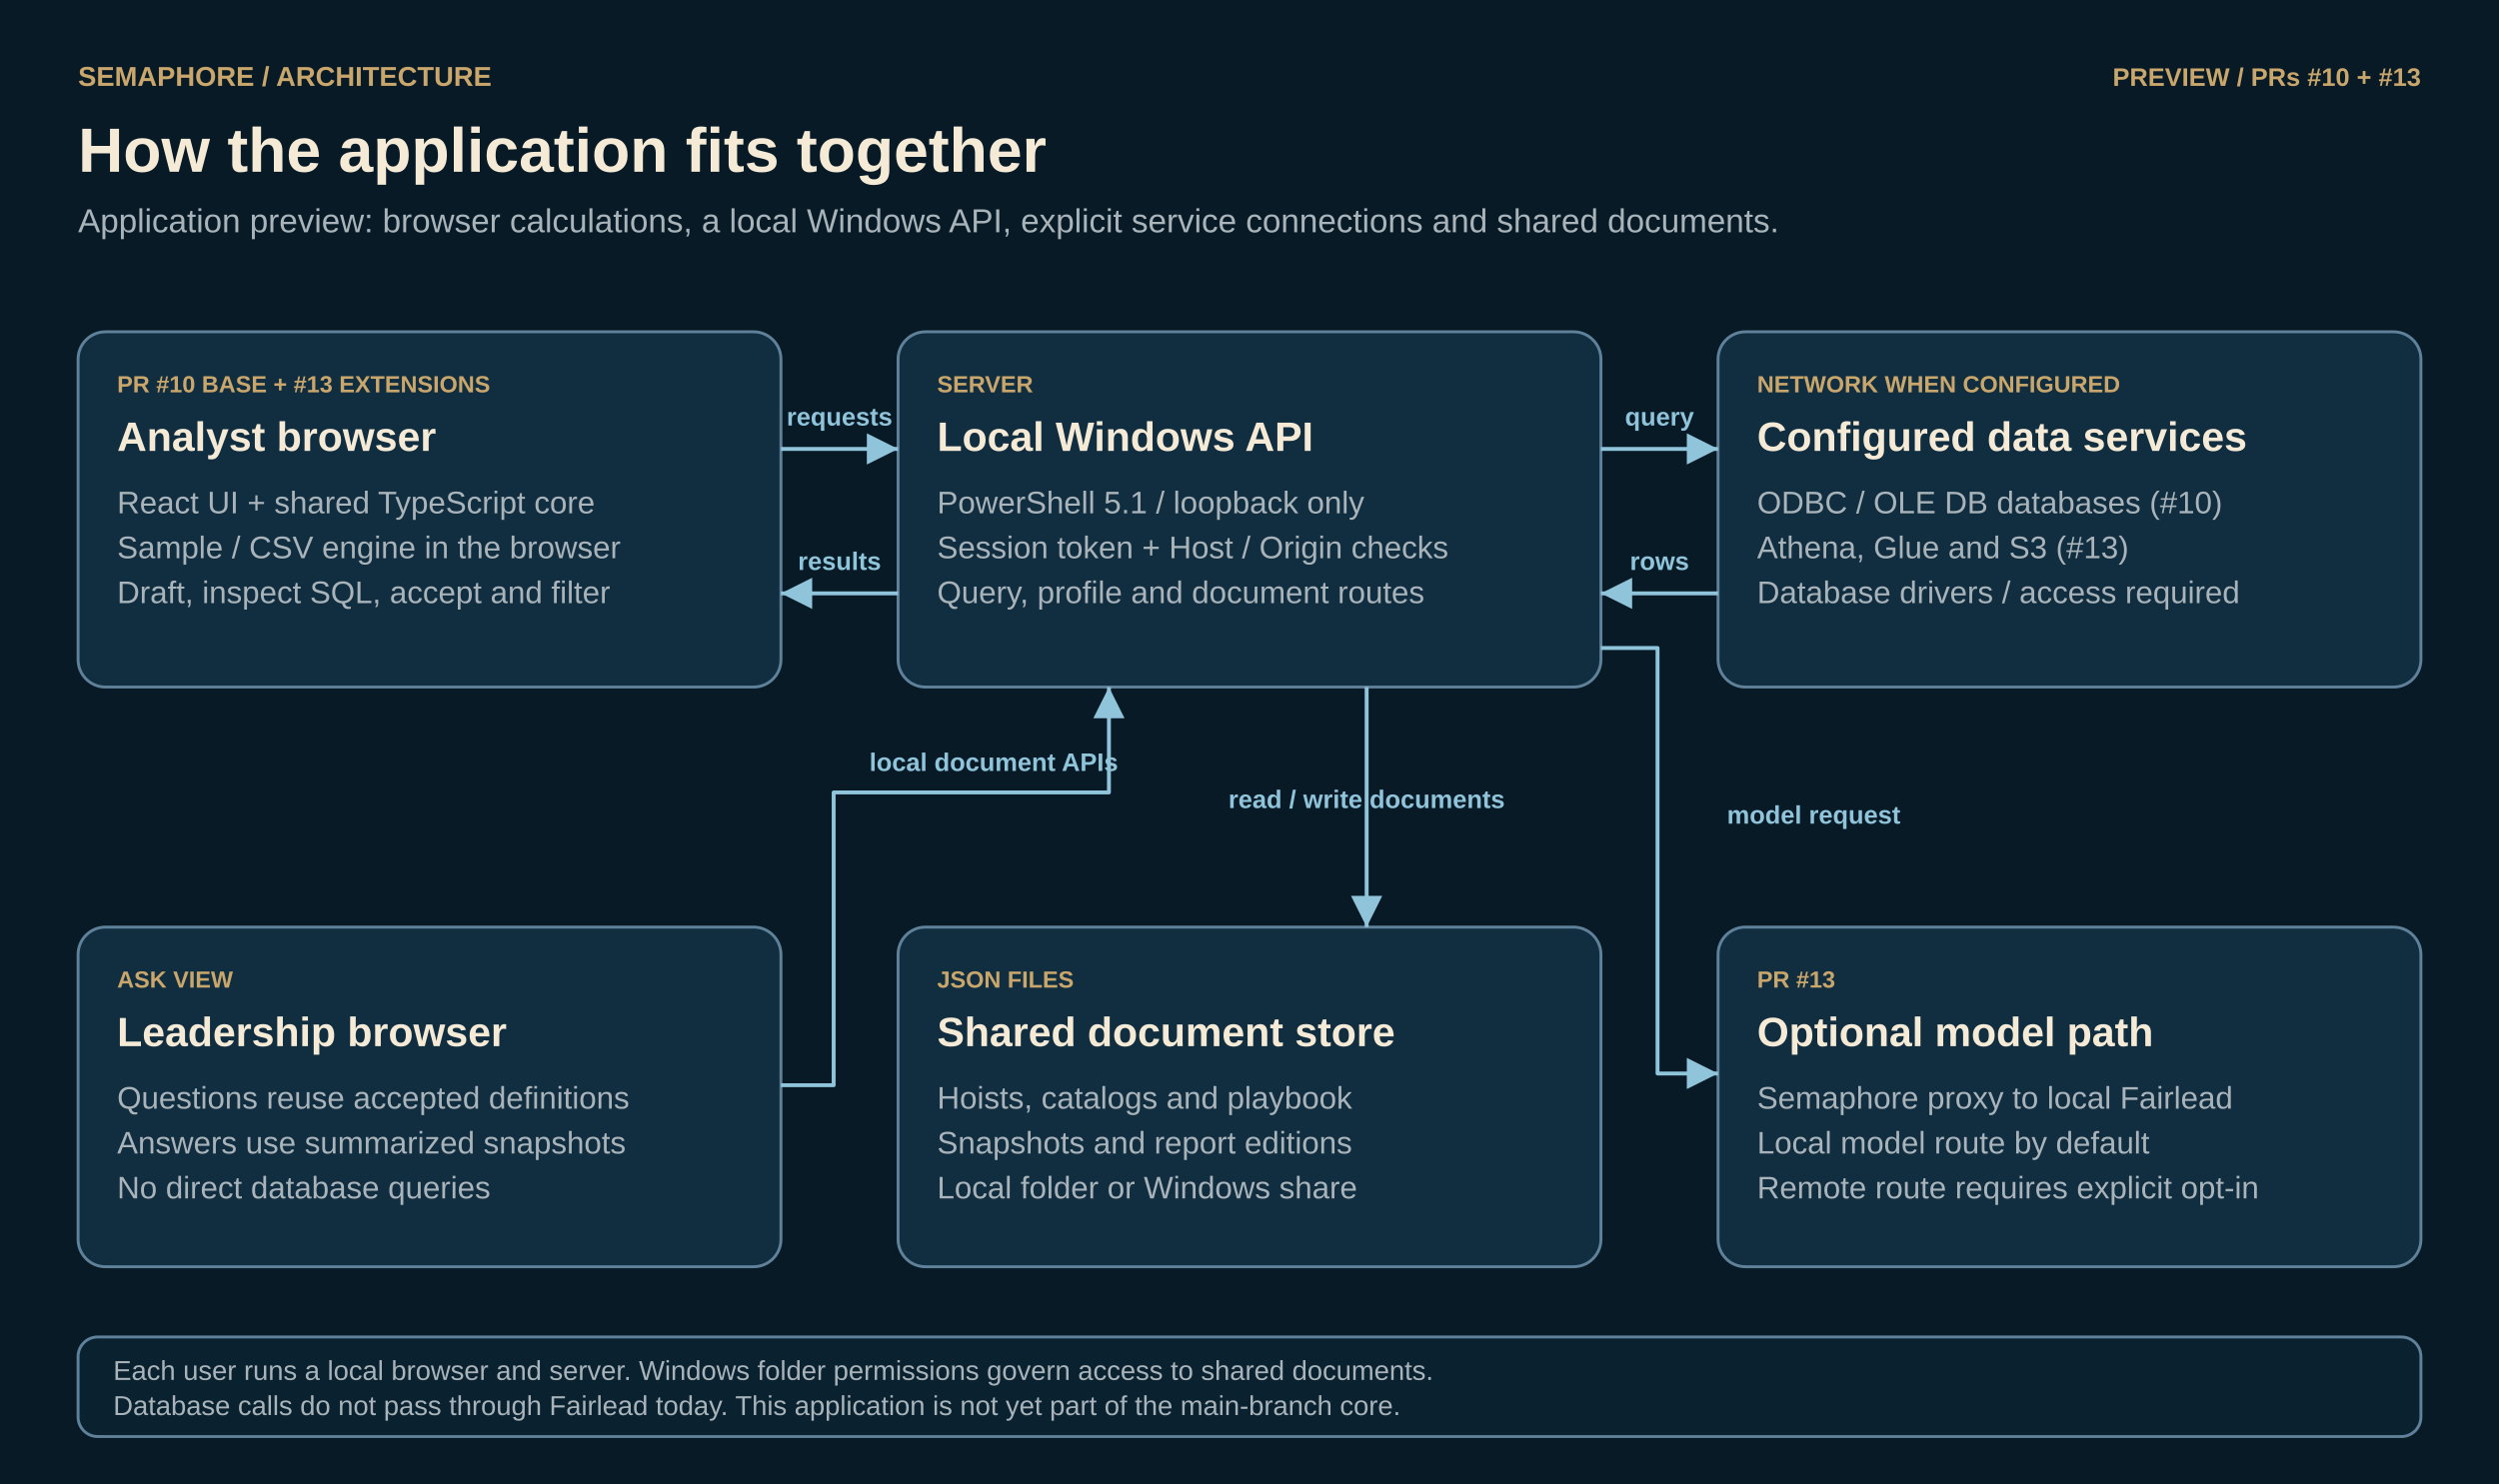
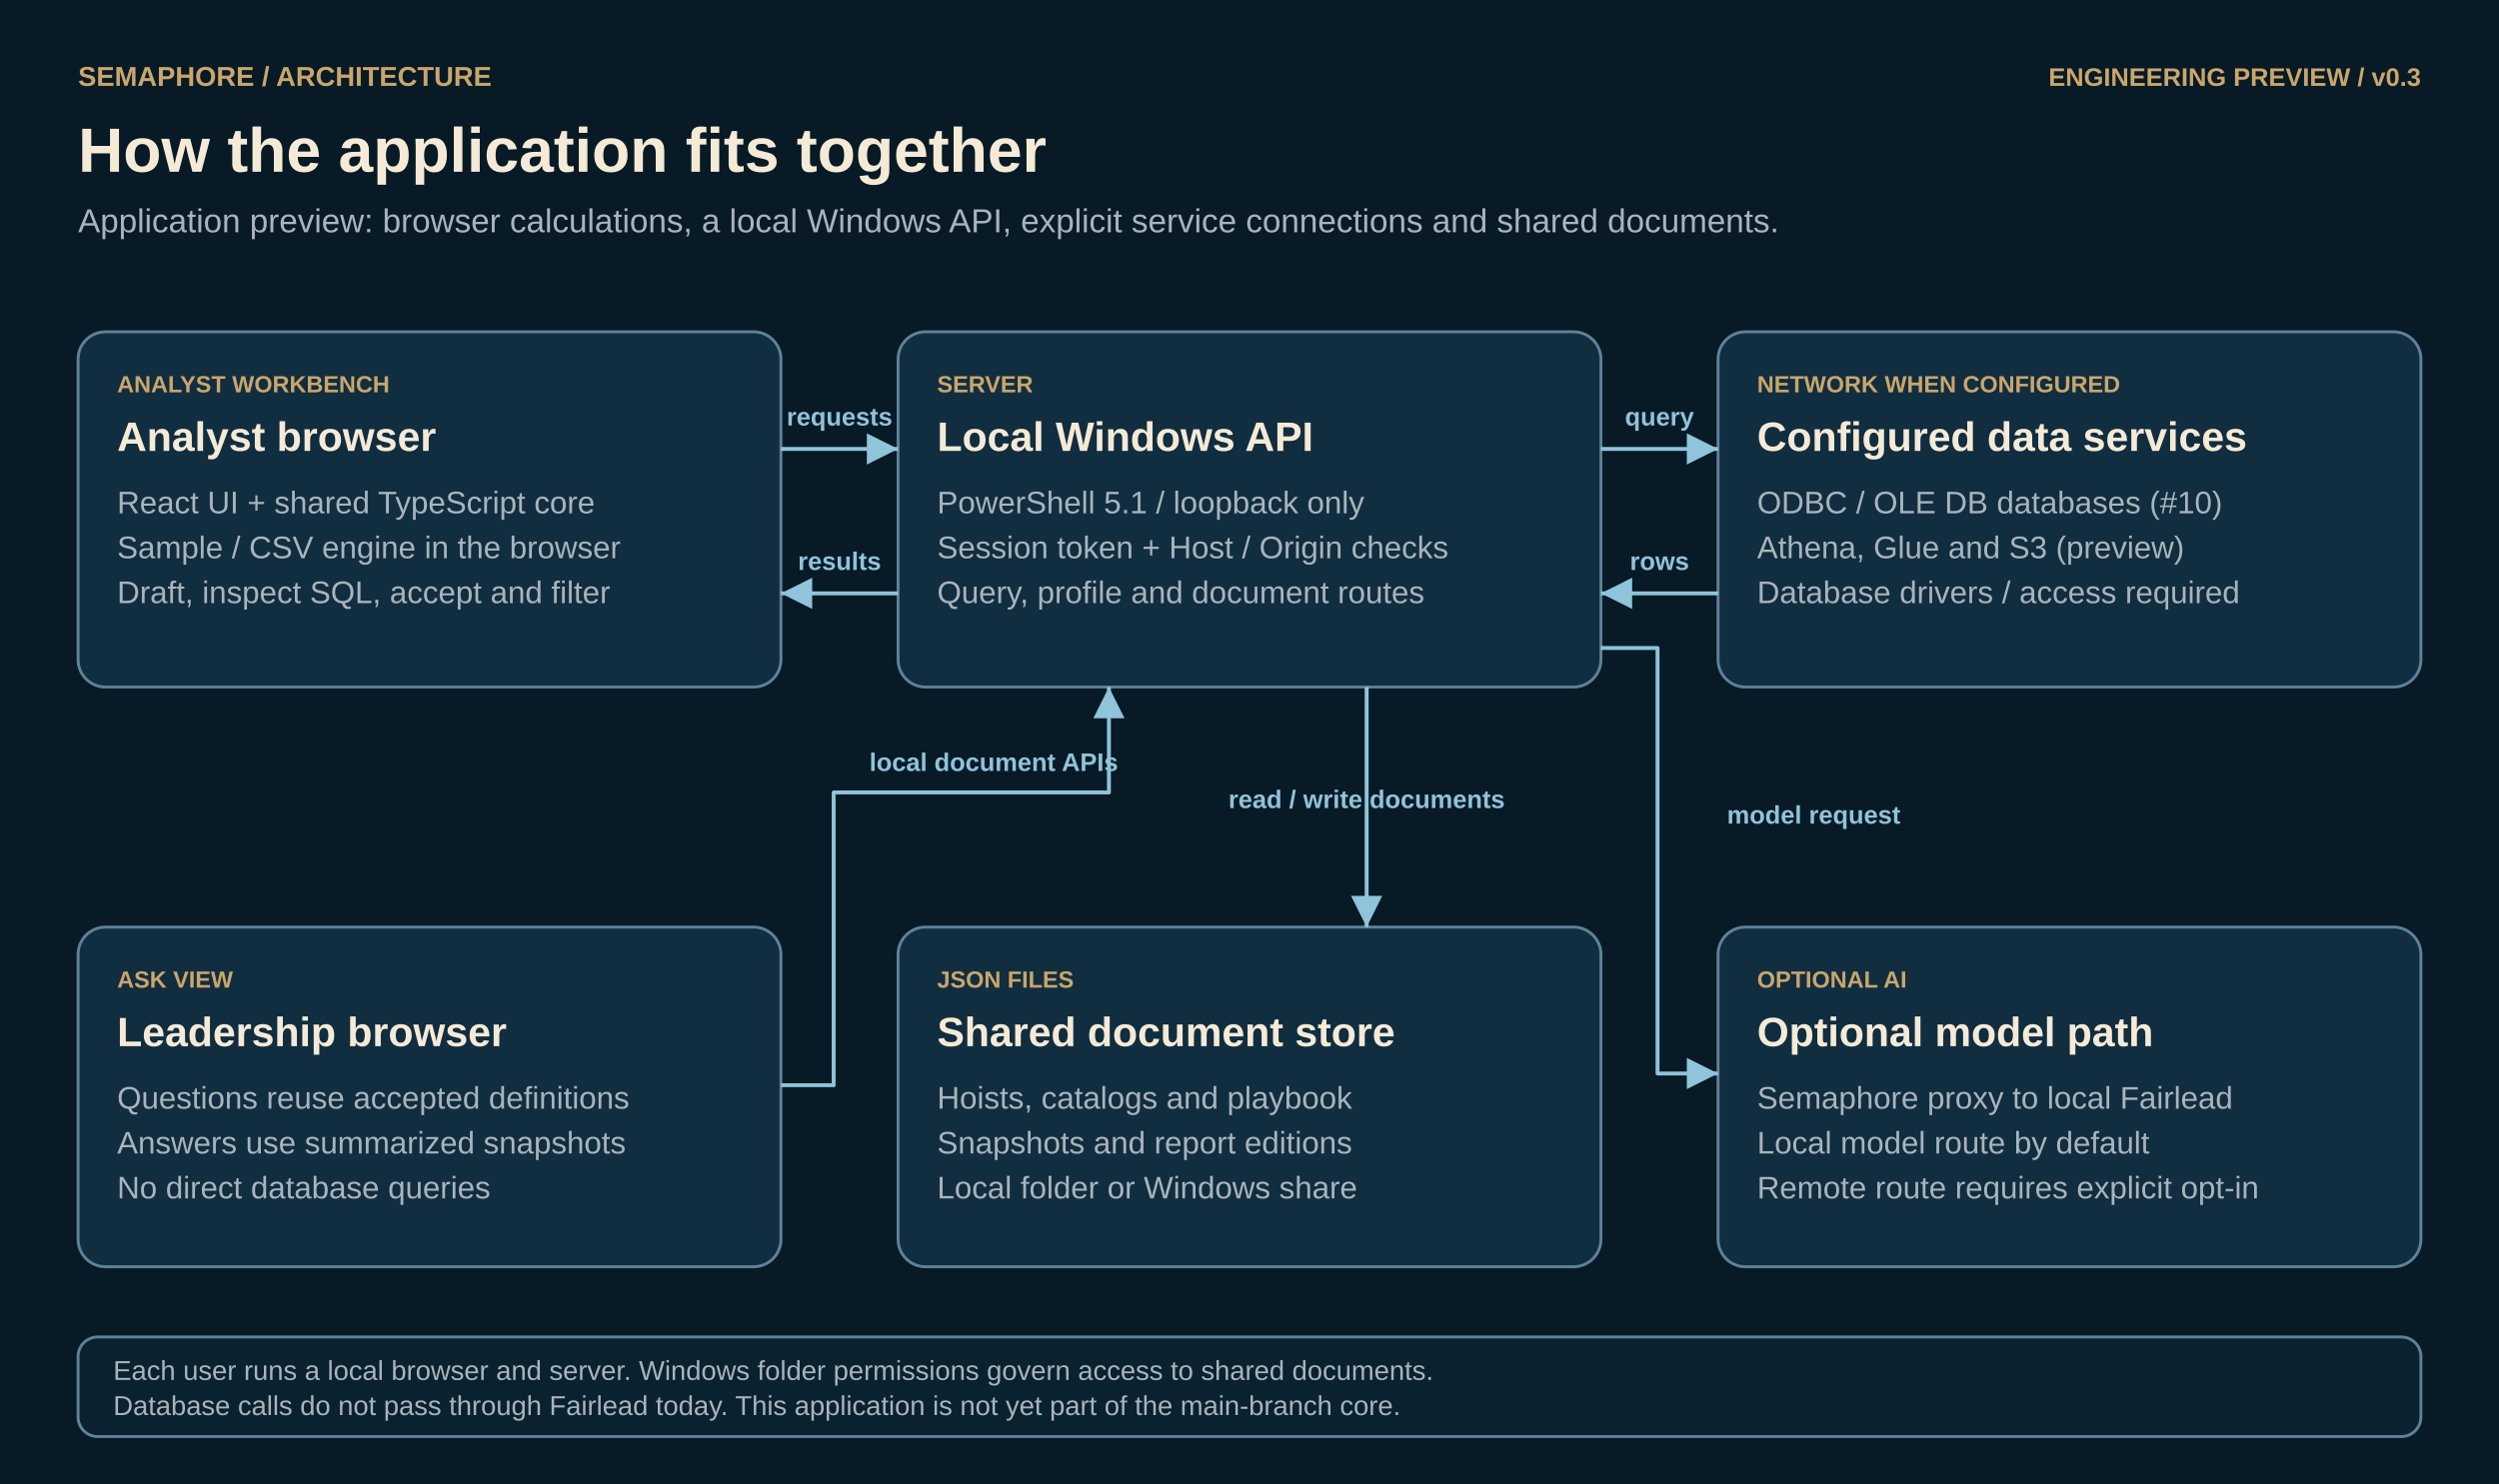
<svg xmlns="http://www.w3.org/2000/svg" width="1280" height="760" viewBox="0 0 1280 760" role="img" aria-labelledby="title description">
  <defs>
    <marker id="arrow" markerWidth="9" markerHeight="9" refX="8" refY="4" orient="auto">
      <path d="M0 0L8 4L0 8" fill="#8fc4da" />
    </marker>
  </defs>
  <style>text{font-family:"Segoe UI",Arial,sans-serif} .mono{font-family:Consolas,monospace}</style>
  <rect x="0" y="0" width="1280" height="760" rx="0" fill="#071a26" stroke="#071a26" stroke-width="1.5" />
  <text x="40" y="44" font-size="14" fill="#c9a66b" font-weight="700" text-anchor="start" class="">SEMAPHORE / ARCHITECTURE</text>
  <text x="40" y="88" font-size="32" fill="#f4ead6" font-weight="700" text-anchor="start" class="">How the application fits together</text>
  <text x="40" y="119" font-size="17" fill="#a9b4ba" font-weight="400" text-anchor="start" class="">Application preview: browser calculations, a local Windows API, explicit service connections and shared documents.</text>
-   <text x="1240" y="44" font-size="13" fill="#c9a66b" font-weight="700" text-anchor="end" class="">PREVIEW / PRs #10 + #13</text>
+   <text x="1240" y="44" font-size="13" fill="#c9a66b" font-weight="700" text-anchor="end" class="">ENGINEERING PREVIEW / v0.3</text>
  <g data-card="Analyst browser">
    <rect x="40" y="170" width="360" height="182" rx="14" fill="#112d40" stroke="#5f8199" stroke-width="1.5" />
-     <text x="60" y="201" font-size="12" fill="#c9a66b" font-weight="700" text-anchor="start" class="">PR #10 BASE + #13 EXTENSIONS</text>
+     <text x="60" y="201" font-size="12" fill="#c9a66b" font-weight="700" text-anchor="start" class="">ANALYST WORKBENCH</text>
    <text x="60" y="231" font-size="21" fill="#f4ead6" font-weight="700" text-anchor="start" class="">Analyst browser</text>
    <text x="60" y="263" font-size="16" fill="#a9b4ba" font-weight="400" text-anchor="start" class="">React UI + shared TypeScript core</text>
    <text x="60" y="286" font-size="16" fill="#a9b4ba" font-weight="400" text-anchor="start" class="">Sample / CSV engine in the browser</text>
    <text x="60" y="309" font-size="16" fill="#a9b4ba" font-weight="400" text-anchor="start" class="">Draft, inspect SQL, accept and filter</text>
  </g>
  <g data-card="Local Windows API">
    <rect x="460" y="170" width="360" height="182" rx="14" fill="#112d40" stroke="#5f8199" stroke-width="1.5" />
    <text x="480" y="201" font-size="12" fill="#c9a66b" font-weight="700" text-anchor="start" class="">SERVER</text>
    <text x="480" y="231" font-size="21" fill="#f4ead6" font-weight="700" text-anchor="start" class="">Local Windows API</text>
    <text x="480" y="263" font-size="16" fill="#a9b4ba" font-weight="400" text-anchor="start" class="">PowerShell 5.1 / loopback only</text>
    <text x="480" y="286" font-size="16" fill="#a9b4ba" font-weight="400" text-anchor="start" class="">Session token + Host / Origin checks</text>
    <text x="480" y="309" font-size="16" fill="#a9b4ba" font-weight="400" text-anchor="start" class="">Query, profile and document routes</text>
  </g>
  <g data-card="Configured data services">
    <rect x="880" y="170" width="360" height="182" rx="14" fill="#112d40" stroke="#5f8199" stroke-width="1.5" />
    <text x="900" y="201" font-size="12" fill="#c9a66b" font-weight="700" text-anchor="start" class="">NETWORK WHEN CONFIGURED</text>
    <text x="900" y="231" font-size="21" fill="#f4ead6" font-weight="700" text-anchor="start" class="">Configured data services</text>
    <text x="900" y="263" font-size="16" fill="#a9b4ba" font-weight="400" text-anchor="start" class="">ODBC / OLE DB databases (#10)</text>
-     <text x="900" y="286" font-size="16" fill="#a9b4ba" font-weight="400" text-anchor="start" class="">Athena, Glue and S3 (#13)</text>
+     <text x="900" y="286" font-size="16" fill="#a9b4ba" font-weight="400" text-anchor="start" class="">Athena, Glue and S3 (preview)</text>
    <text x="900" y="309" font-size="16" fill="#a9b4ba" font-weight="400" text-anchor="start" class="">Database drivers / access required</text>
  </g>
  <polyline points="400,230 460,230" fill="none" stroke="#8fc4da" stroke-width="2" stroke-linejoin="round" marker-end="url(#arrow)" />
  <text x="430" y="218" font-size="13" fill="#8fc4da" font-weight="600" text-anchor="middle" class="">requests</text>
  <polyline points="460,304 400,304" fill="none" stroke="#8fc4da" stroke-width="2" stroke-linejoin="round" marker-end="url(#arrow)" />
  <text x="430" y="292" font-size="13" fill="#8fc4da" font-weight="600" text-anchor="middle" class="">results</text>
  <polyline points="820,230 880,230" fill="none" stroke="#8fc4da" stroke-width="2" stroke-linejoin="round" marker-end="url(#arrow)" />
  <text x="850" y="218" font-size="13" fill="#8fc4da" font-weight="600" text-anchor="middle" class="">query</text>
  <polyline points="880,304 820,304" fill="none" stroke="#8fc4da" stroke-width="2" stroke-linejoin="round" marker-end="url(#arrow)" />
  <text x="850" y="292" font-size="13" fill="#8fc4da" font-weight="600" text-anchor="middle" class="">rows</text>
  <g data-card="Leadership browser">
    <rect x="40" y="475" width="360" height="174" rx="14" fill="#112d40" stroke="#5f8199" stroke-width="1.5" />
    <text x="60" y="506" font-size="12" fill="#c9a66b" font-weight="700" text-anchor="start" class="">ASK VIEW</text>
    <text x="60" y="536" font-size="21" fill="#f4ead6" font-weight="700" text-anchor="start" class="">Leadership browser</text>
    <text x="60" y="568" font-size="16" fill="#a9b4ba" font-weight="400" text-anchor="start" class="">Questions reuse accepted definitions</text>
    <text x="60" y="591" font-size="16" fill="#a9b4ba" font-weight="400" text-anchor="start" class="">Answers use summarized snapshots</text>
    <text x="60" y="614" font-size="16" fill="#a9b4ba" font-weight="400" text-anchor="start" class="">No direct database queries</text>
  </g>
  <g data-card="Shared document store">
    <rect x="460" y="475" width="360" height="174" rx="14" fill="#112d40" stroke="#5f8199" stroke-width="1.5" />
    <text x="480" y="506" font-size="12" fill="#c9a66b" font-weight="700" text-anchor="start" class="">JSON FILES</text>
    <text x="480" y="536" font-size="21" fill="#f4ead6" font-weight="700" text-anchor="start" class="">Shared document store</text>
    <text x="480" y="568" font-size="16" fill="#a9b4ba" font-weight="400" text-anchor="start" class="">Hoists, catalogs and playbook</text>
    <text x="480" y="591" font-size="16" fill="#a9b4ba" font-weight="400" text-anchor="start" class="">Snapshots and report editions</text>
    <text x="480" y="614" font-size="16" fill="#a9b4ba" font-weight="400" text-anchor="start" class="">Local folder or Windows share</text>
  </g>
  <g data-card="Optional model path">
    <rect x="880" y="475" width="360" height="174" rx="14" fill="#112d40" stroke="#5f8199" stroke-width="1.5" />
-     <text x="900" y="506" font-size="12" fill="#c9a66b" font-weight="700" text-anchor="start" class="">PR #13</text>
+     <text x="900" y="506" font-size="12" fill="#c9a66b" font-weight="700" text-anchor="start" class="">OPTIONAL AI</text>
    <text x="900" y="536" font-size="21" fill="#f4ead6" font-weight="700" text-anchor="start" class="">Optional model path</text>
    <text x="900" y="568" font-size="16" fill="#a9b4ba" font-weight="400" text-anchor="start" class="">Semaphore proxy to local Fairlead</text>
    <text x="900" y="591" font-size="16" fill="#a9b4ba" font-weight="400" text-anchor="start" class="">Local model route by default</text>
    <text x="900" y="614" font-size="16" fill="#a9b4ba" font-weight="400" text-anchor="start" class="">Remote route requires explicit opt-in</text>
  </g>
  <polyline points="700,352 700,475" fill="none" stroke="#8fc4da" stroke-width="2" stroke-linejoin="round" marker-end="url(#arrow)" />
  <text x="700" y="414" font-size="13" fill="#8fc4da" font-weight="600" text-anchor="middle" class="">read / write documents</text>
  <polyline points="400,556 427,556 427,406 568,406 568,352" fill="none" stroke="#8fc4da" stroke-width="2" stroke-linejoin="round" marker-end="url(#arrow)" />
  <text x="509" y="395" font-size="13" fill="#8fc4da" font-weight="600" text-anchor="middle" class="">local document APIs</text>
  <polyline points="820,332 849,332 849,550 880,550" fill="none" stroke="#8fc4da" stroke-width="2" stroke-linejoin="round" marker-end="url(#arrow)" />
  <text x="929" y="422" font-size="13" fill="#8fc4da" font-weight="600" text-anchor="middle" class="">model request</text>
  <rect x="40" y="685" width="1200" height="51" rx="10" fill="#0a2130" stroke="#5f8199" stroke-width="1.5" />
  <text x="58" y="707" font-size="14" fill="#a9b4ba" font-weight="400" text-anchor="start" class="">Each user runs a local browser and server. Windows folder permissions govern access to shared documents.</text>
  <text x="58" y="725" font-size="14" fill="#a9b4ba" font-weight="400" text-anchor="start" class="">Database calls do not pass through Fairlead today. This application is not yet part of the main-branch core.</text>
</svg>
